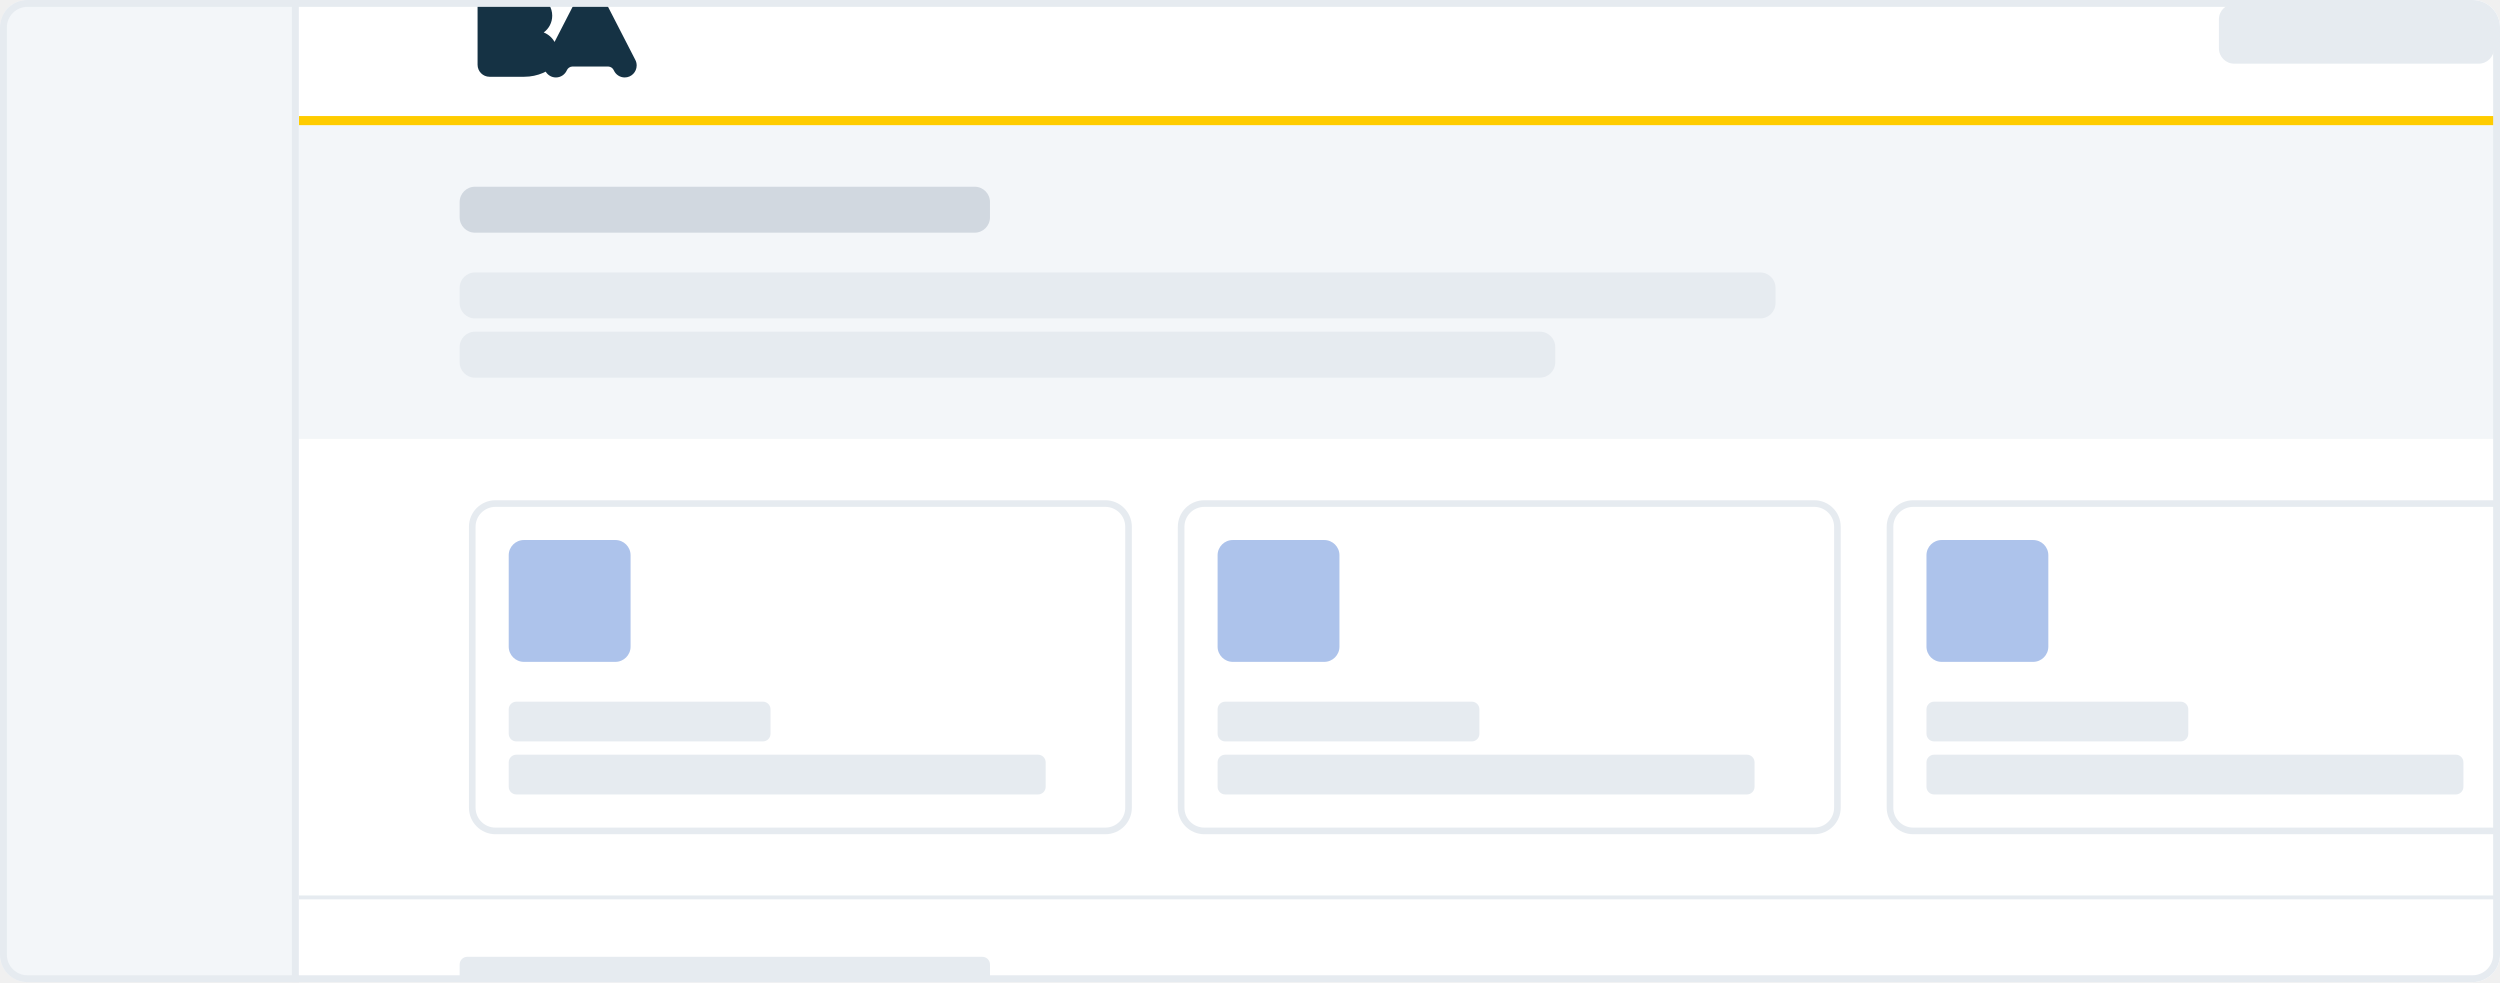
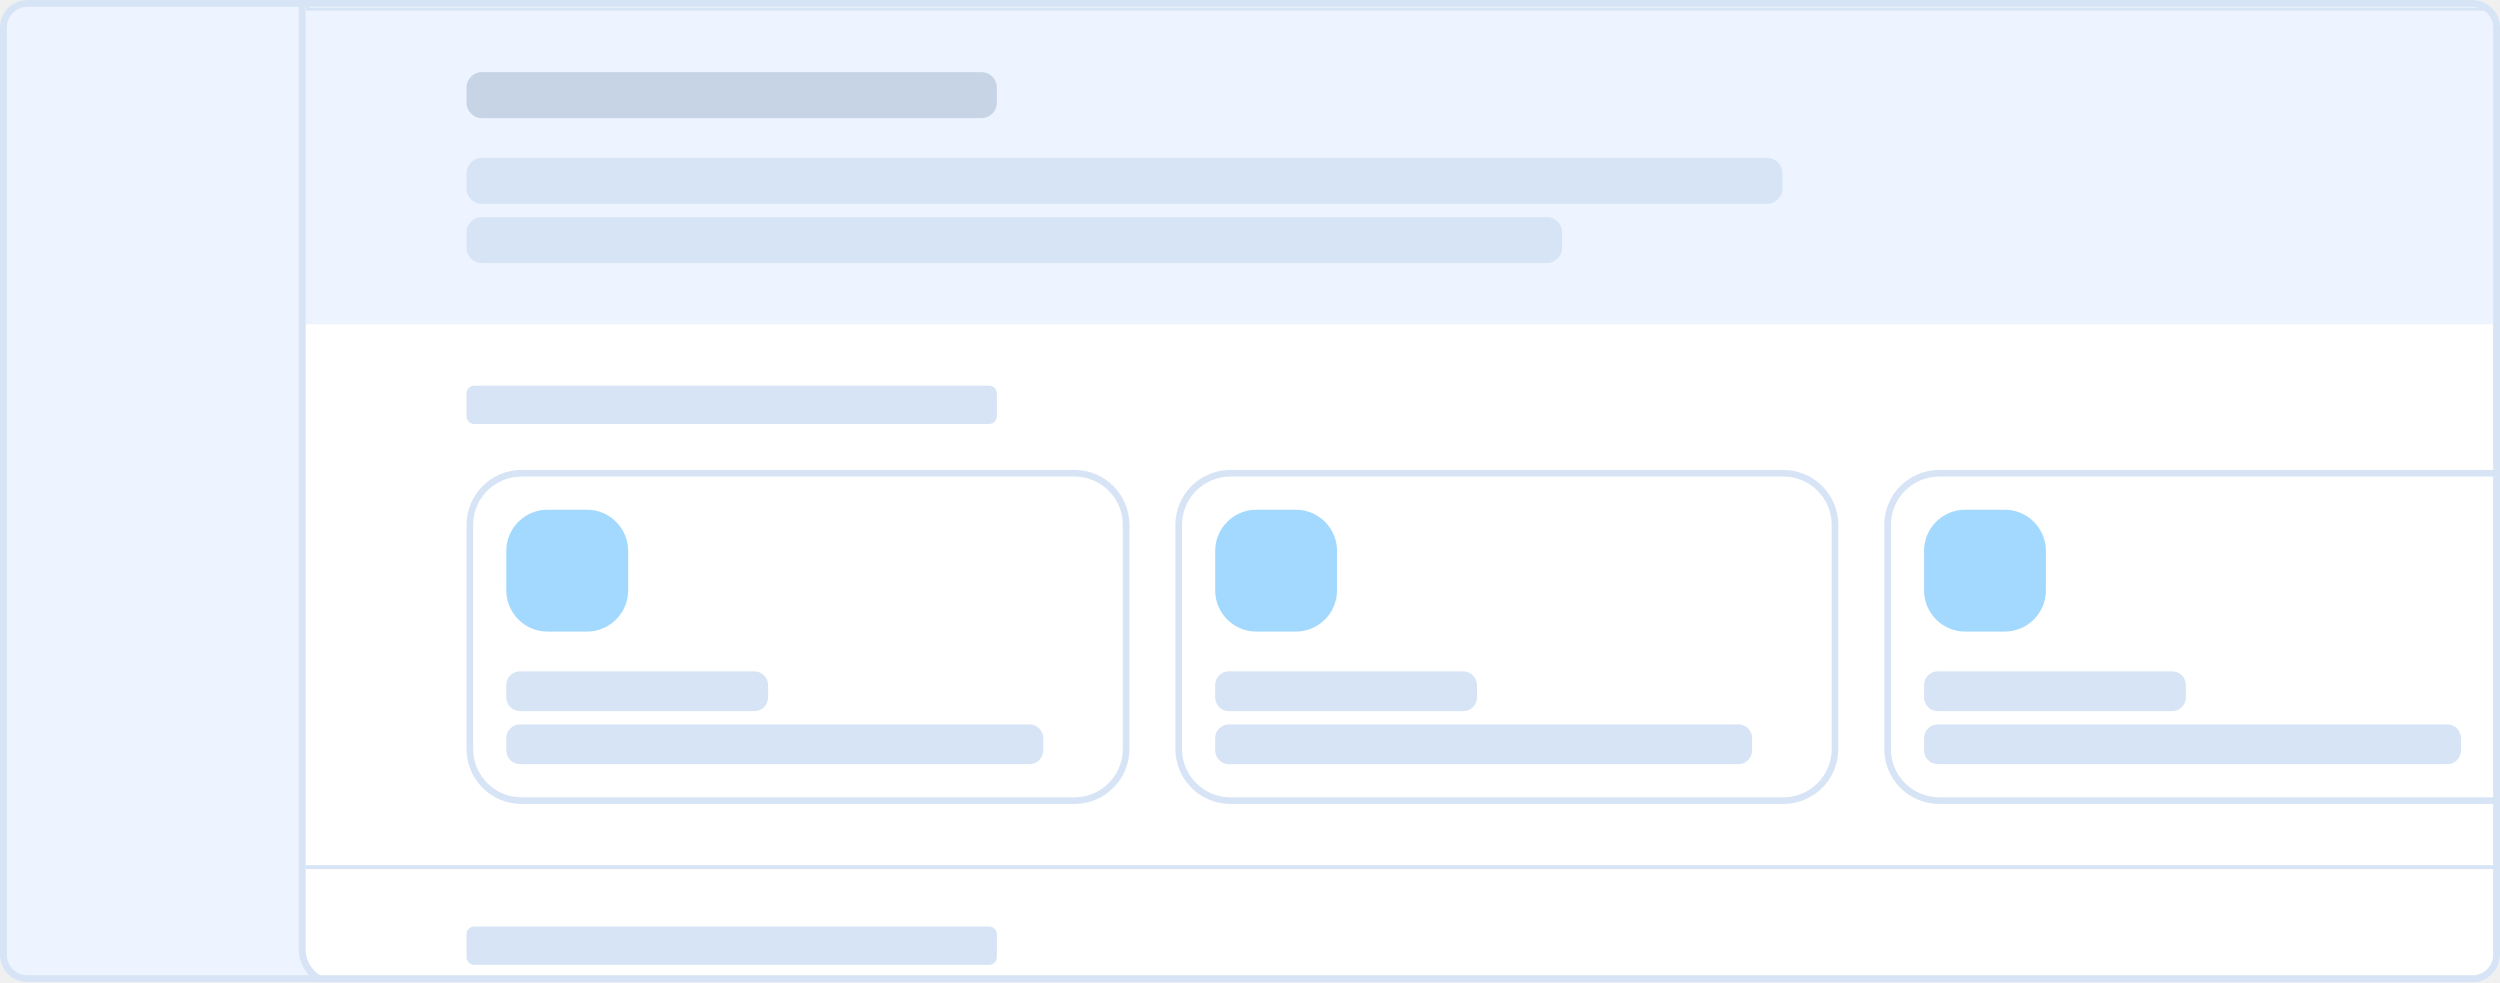
<svg xmlns="http://www.w3.org/2000/svg" width="728" height="286" viewBox="0 0 728 286" fill="none">
  <g clip-path="url(#clip0_1133_11320)">
-     <rect width="728" height="286" rx="8" fill="#F3F6F9" />
+     <rect width="728" height="286" rx="8" fill="#EDF4FF" />
    <g clip-path="url(#clip1_1133_11320)">
-       <mask id="path-5-inside-1_1133_11320" fill="white">
-         <path d="M87 -9.212C87 -14.14 90.995 -18.136 95.924 -18.136H783.076C788.005 -18.136 792 -14.14 792 -9.212V36.524H87V-9.212Z" />
+       <path d="M89 -42.575C89 -47.504 92.995 -51.499 97.924 -51.499H785.076C790.005 -51.499 794 -47.504 794 -42.575V3.161H89V-42.575Z" fill="white" />
+       <mask id="stroke0_1133_11320" fill="white">
+         <path d="M89 -42.575C89 -47.504 92.995 -51.499 97.924 -51.499H785.076C790.005 -51.499 794 -47.504 794 -42.575V3.161H89V-42.575Z" />
      </mask>
-       <path d="M87 -9.212C87 -14.14 90.995 -18.136 95.924 -18.136H783.076C788.005 -18.136 792 -14.14 792 -9.212V36.524H87V-9.212Z" fill="white" />
-       <path d="M87 -18.136H792H87ZM792 39.257H87V33.791H792V39.257ZM87 36.524V-18.136V36.524ZM792 -18.136V36.524V-18.136Z" fill="#FFCC00" mask="url(#path-5-inside-1_1133_11320)" />
-       <g clip-path="url(#clip2_1133_11320)">
-         <path d="M184.95 17.335L176.064 0.044C175.298 -1.491 173.727 -2.541 171.904 -2.541H171.9C170.079 -2.541 168.507 -1.491 167.74 0.044L161.485 12.215C160.787 10.963 159.673 9.981 158.329 9.45C159.829 8.358 160.807 6.577 160.807 4.569C160.807 2.24 159.493 0.225 157.574 -0.774C155.883 -1.67 153.952 -2.176 151.905 -2.176H142.549C140.625 -2.176 139.07 -0.611 139.07 1.322V18.856C139.07 20.789 140.625 22.355 142.549 22.355H152.667C154.618 22.355 156.473 21.948 158.158 21.223L158.799 20.911C158.834 20.893 158.87 20.875 158.905 20.858C159.513 21.873 160.613 22.556 161.881 22.556C163.288 22.556 164.501 21.716 165.048 20.502C165.32 19.86 165.935 19.407 166.66 19.372H177.142C177.869 19.407 178.482 19.86 178.754 20.502C179.299 21.716 180.514 22.556 181.921 22.556C183.843 22.556 185.398 20.986 185.398 19.06C185.398 18.432 185.238 17.843 184.948 17.337" fill="#153244" />
-       </g>
-       <rect x="646.148" y="1.168" width="80.111" height="17.373" rx="4.462" fill="#E6EBF0" />
-       <rect width="705" height="91.298" transform="translate(87 36.5244)" fill="#F3F6F9" />
-       <rect x="133.851" y="54.373" width="154.431" height="13.386" rx="4.462" fill="#D1D8E0" />
-       <rect x="133.851" y="79.341" width="383.183" height="13.386" rx="4.462" fill="#E6EBF0" />
-       <rect x="133.851" y="96.588" width="319.035" height="13.386" rx="4.462" fill="#E6EBF0" />
-       <rect width="705" height="132.955" transform="translate(87 127.822)" fill="white" />
-       <rect x="137.521" y="146.635" width="191.109" height="95.328" rx="6.756" fill="white" />
-       <rect x="137.521" y="146.635" width="191.109" height="95.328" rx="6.756" stroke="#E6EBF0" stroke-width="1.93" />
-       <rect x="148.138" y="157.252" width="35.486" height="35.486" rx="4.436" fill="#ADC3EB" />
-       <rect x="148.138" y="204.321" width="76.24" height="11.582" rx="2.231" fill="#E6EBF0" />
-       <rect x="148.138" y="219.764" width="156.362" height="11.582" rx="2.231" fill="#E6EBF0" />
-       <rect x="343.946" y="146.635" width="191.109" height="95.328" rx="6.756" fill="white" />
-       <rect x="343.946" y="146.635" width="191.109" height="95.328" rx="6.756" stroke="#E6EBF0" stroke-width="1.93" />
-       <rect x="354.563" y="157.252" width="35.486" height="35.486" rx="4.436" fill="#ADC3EB" />
-       <rect x="354.563" y="204.321" width="76.24" height="11.582" rx="2.231" fill="#E6EBF0" />
-       <rect x="354.563" y="219.764" width="156.362" height="11.582" rx="2.231" fill="#E6EBF0" />
-       <rect x="550.371" y="146.635" width="191.109" height="95.328" rx="6.756" fill="white" />
-       <rect x="550.371" y="146.635" width="191.109" height="95.328" rx="6.756" stroke="#E6EBF0" stroke-width="1.93" />
-       <rect x="560.988" y="157.252" width="35.486" height="35.486" rx="4.436" fill="#ADC3EB" />
-       <rect x="560.988" y="204.321" width="76.24" height="11.582" rx="2.231" fill="#E6EBF0" />
-       <rect x="560.988" y="219.764" width="156.362" height="11.582" rx="2.231" fill="#E6EBF0" />
-       <mask id="path-24-inside-2_1133_11320" fill="white">
-         <path d="M87 260.777H792V354.131C792 359.06 788.005 363.056 783.076 363.056H95.924C90.995 363.056 87 359.06 87 354.131V260.777Z" />
+       <path d="M794 3.161V-42.575C794 -47.504 790.005 -51.499 785.076 -51.499H97.924C92.995 -51.499 89 -47.504 89 -42.575V3.161H794Z" stroke-width="2" stroke="#D6E4F6" mask="url(#stroke0_1133_11320)" />
+       <rect width="705" height="91.298" transform="translate(89 3.16089)" fill="#EDF4FF" />
+       <rect x="135.851" y="21.009" width="154.431" height="13.386" rx="4.462" fill="#C7D4E6" />
+       <rect x="135.851" y="45.977" width="383.183" height="13.386" rx="4.462" fill="#D6E4F6" />
+       <rect x="135.851" y="63.224" width="319.035" height="13.386" rx="4.462" fill="#D6E4F6" />
+       <rect width="705" height="157.496" transform="translate(89 94.4583)" fill="white" />
+       <rect x="135.851" y="112.306" width="154.431" height="11.155" rx="2.231" fill="#D6E4F6" />
+       <path d="M151.851 137.812H312.89C321.194 137.812 327.925 144.544 327.925 152.847V218.106C327.925 226.41 321.194 233.141 312.89 233.141H151.851C143.548 233.141 136.816 226.41 136.816 218.106V152.847C136.816 144.544 143.548 137.812 151.851 137.812Z" fill="white" />
+       <path d="M151.851 137.812H312.89C321.194 137.812 327.925 144.544 327.925 152.847V218.106C327.925 226.41 321.194 233.141 312.89 233.141H151.851C143.548 233.141 136.816 226.41 136.816 218.106V152.847C136.816 144.544 143.548 137.812 151.851 137.812Z" stroke="#D6E4F6" stroke-width="1.93" />
+       <path d="M147.434 160.43C147.434 153.802 152.806 148.43 159.434 148.43H170.92C177.547 148.43 182.92 153.802 182.92 160.43V171.916C182.92 178.543 177.547 183.916 170.92 183.916H159.434C152.806 183.916 147.434 178.543 147.434 171.916V160.43Z" fill="#A4D9FF" />
+       <path d="M147.434 199.499C147.434 197.29 149.224 195.499 151.434 195.499H219.674C221.883 195.499 223.674 197.29 223.674 199.499V203.081C223.674 205.29 221.883 207.081 219.674 207.081H151.434C149.224 207.081 147.434 205.29 147.434 203.081V199.499Z" fill="#D6E4F6" />
+       <path d="M147.434 214.942C147.434 212.733 149.224 210.942 151.434 210.942H299.795C302.004 210.942 303.795 212.733 303.795 214.942V218.524C303.795 220.734 302.004 222.524 299.795 222.524H151.434C149.224 222.524 147.434 220.734 147.434 218.524V214.942Z" fill="#D6E4F6" />
+       <path d="M358.276 137.812H519.315C527.619 137.812 534.351 144.544 534.351 152.847V218.106C534.351 226.41 527.619 233.141 519.315 233.141H358.276C349.973 233.141 343.241 226.41 343.241 218.106V152.847C343.241 144.544 349.973 137.812 358.276 137.812Z" fill="white" />
+       <path d="M358.276 137.812H519.315C527.619 137.812 534.351 144.544 534.351 152.847V218.106C534.351 226.41 527.619 233.141 519.315 233.141H358.276C349.973 233.141 343.241 226.41 343.241 218.106V152.847C343.241 144.544 349.973 137.812 358.276 137.812Z" stroke="#D6E4F6" stroke-width="1.93" />
+       <path d="M353.859 160.43C353.859 153.802 359.231 148.43 365.859 148.43H377.345C383.972 148.43 389.345 153.802 389.345 160.43V171.916C389.345 178.543 383.972 183.916 377.345 183.916H365.859C359.231 183.916 353.859 178.543 353.859 171.916V160.43Z" fill="#A4D9FF" />
+       <path d="M353.859 199.499C353.859 197.29 355.65 195.499 357.859 195.499H426.099C428.308 195.499 430.099 197.29 430.099 199.499V203.081C430.099 205.29 428.308 207.081 426.099 207.081H357.859C355.65 207.081 353.859 205.29 353.859 203.081V199.499Z" fill="#D6E4F6" />
+       <path d="M353.859 214.942C353.859 212.733 355.65 210.942 357.859 210.942H506.22C508.429 210.942 510.22 212.733 510.22 214.942V218.524C510.22 220.734 508.429 222.524 506.22 222.524H357.859C355.65 222.524 353.859 220.734 353.859 218.524V214.942Z" fill="#D6E4F6" />
+       <path d="M564.702 137.812H725.741C734.044 137.812 740.776 144.544 740.776 152.847V218.106C740.776 226.41 734.044 233.141 725.741 233.141H564.702C556.398 233.141 549.666 226.41 549.666 218.106V152.847C549.666 144.544 556.398 137.812 564.702 137.812Z" fill="white" />
+       <path d="M564.702 137.812H725.741C734.044 137.812 740.776 144.544 740.776 152.847V218.106C740.776 226.41 734.044 233.141 725.741 233.141H564.702C556.398 233.141 549.666 226.41 549.666 218.106V152.847C549.666 144.544 556.398 137.812 564.702 137.812Z" stroke="#D6E4F6" stroke-width="1.93" />
+       <path d="M560.284 160.43C560.284 153.802 565.656 148.43 572.284 148.43H583.77C590.398 148.43 595.77 153.802 595.77 160.43V171.916C595.77 178.543 590.398 183.916 583.77 183.916H572.284C565.656 183.916 560.284 178.543 560.284 171.916V160.43Z" fill="#A4D9FF" />
+       <path d="M560.284 199.499C560.284 197.29 562.075 195.499 564.284 195.499H632.524C634.733 195.499 636.524 197.29 636.524 199.499V203.081C636.524 205.29 634.733 207.081 632.524 207.081H564.284C562.075 207.081 560.284 205.29 560.284 203.081V199.499Z" fill="#D6E4F6" />
+       <path d="M560.284 214.942C560.284 212.733 562.075 210.942 564.284 210.942H712.645C714.855 210.942 716.645 212.733 716.645 214.942V218.524C716.645 220.734 714.855 222.524 712.645 222.524H564.284C562.075 222.524 560.284 220.734 560.284 218.524V214.942Z" fill="#D6E4F6" />
+       <mask id="path-22-inside-1_1133_11320" fill="white">
+         <path d="M89 251.954H794V345.309C794 350.238 790.005 354.233 785.076 354.233H97.924C92.995 354.233 89 350.238 89 345.309V251.954Z" />
      </mask>
-       <path d="M87 260.777H792V354.131C792 359.06 788.005 363.056 783.076 363.056H95.924C90.995 363.056 87 359.06 87 354.131V260.777Z" fill="white" />
-       <path d="M87 259.661H792V261.892H87V259.661ZM792 363.056H87H792ZM87 363.056V260.777V363.056ZM792 260.777V363.056V260.777Z" fill="#E6EBF0" mask="url(#path-24-inside-2_1133_11320)" />
-       <rect x="133.851" y="278.625" width="154.431" height="11.155" rx="2.231" fill="#E6EBF0" />
+       <path d="M89 251.954H794V345.309C794 350.238 790.005 354.233 785.076 354.233H97.924C92.995 354.233 89 350.238 89 345.309V251.954Z" fill="white" />
+       <path d="M89 250.839H794V253.07H89V250.839ZM794 354.233H89H794ZM89 354.233V251.954V354.233ZM794 251.954V354.233V251.954Z" fill="#D6E4F6" mask="url(#path-22-inside-1_1133_11320)" />
+       <rect x="135.851" y="269.802" width="154.431" height="11.155" rx="2.231" fill="#D6E4F6" />
    </g>
-     <rect x="86" y="-19.136" width="707" height="338.883" rx="9.924" stroke="#E6EBF0" stroke-width="2" />
+     <rect x="88" y="-52.499" width="707" height="338.883" rx="9.924" stroke="#D6E4F6" stroke-width="2" />
  </g>
-   <rect x="1" y="1" width="726" height="284" rx="7" stroke="#E6EBF0" stroke-width="2" />
+   <rect x="1" y="1" width="726" height="284" rx="7" stroke="#D6E4F6" stroke-width="2" />
  <defs>
    <clipPath id="clip0_1133_11320">
      <rect width="728" height="286" rx="8" fill="white" />
    </clipPath>
    <clipPath id="clip1_1133_11320">
-       <rect x="87" y="-18.136" width="705" height="336.883" rx="8.924" fill="white" />
-     </clipPath>
-     <clipPath id="clip2_1133_11320">
-       <rect width="46.33" height="25.095" fill="white" transform="translate(139.07 -2.54126)" />
+       <rect x="89" y="-51.499" width="705" height="336.883" rx="8.924" fill="white" />
    </clipPath>
  </defs>
</svg>
